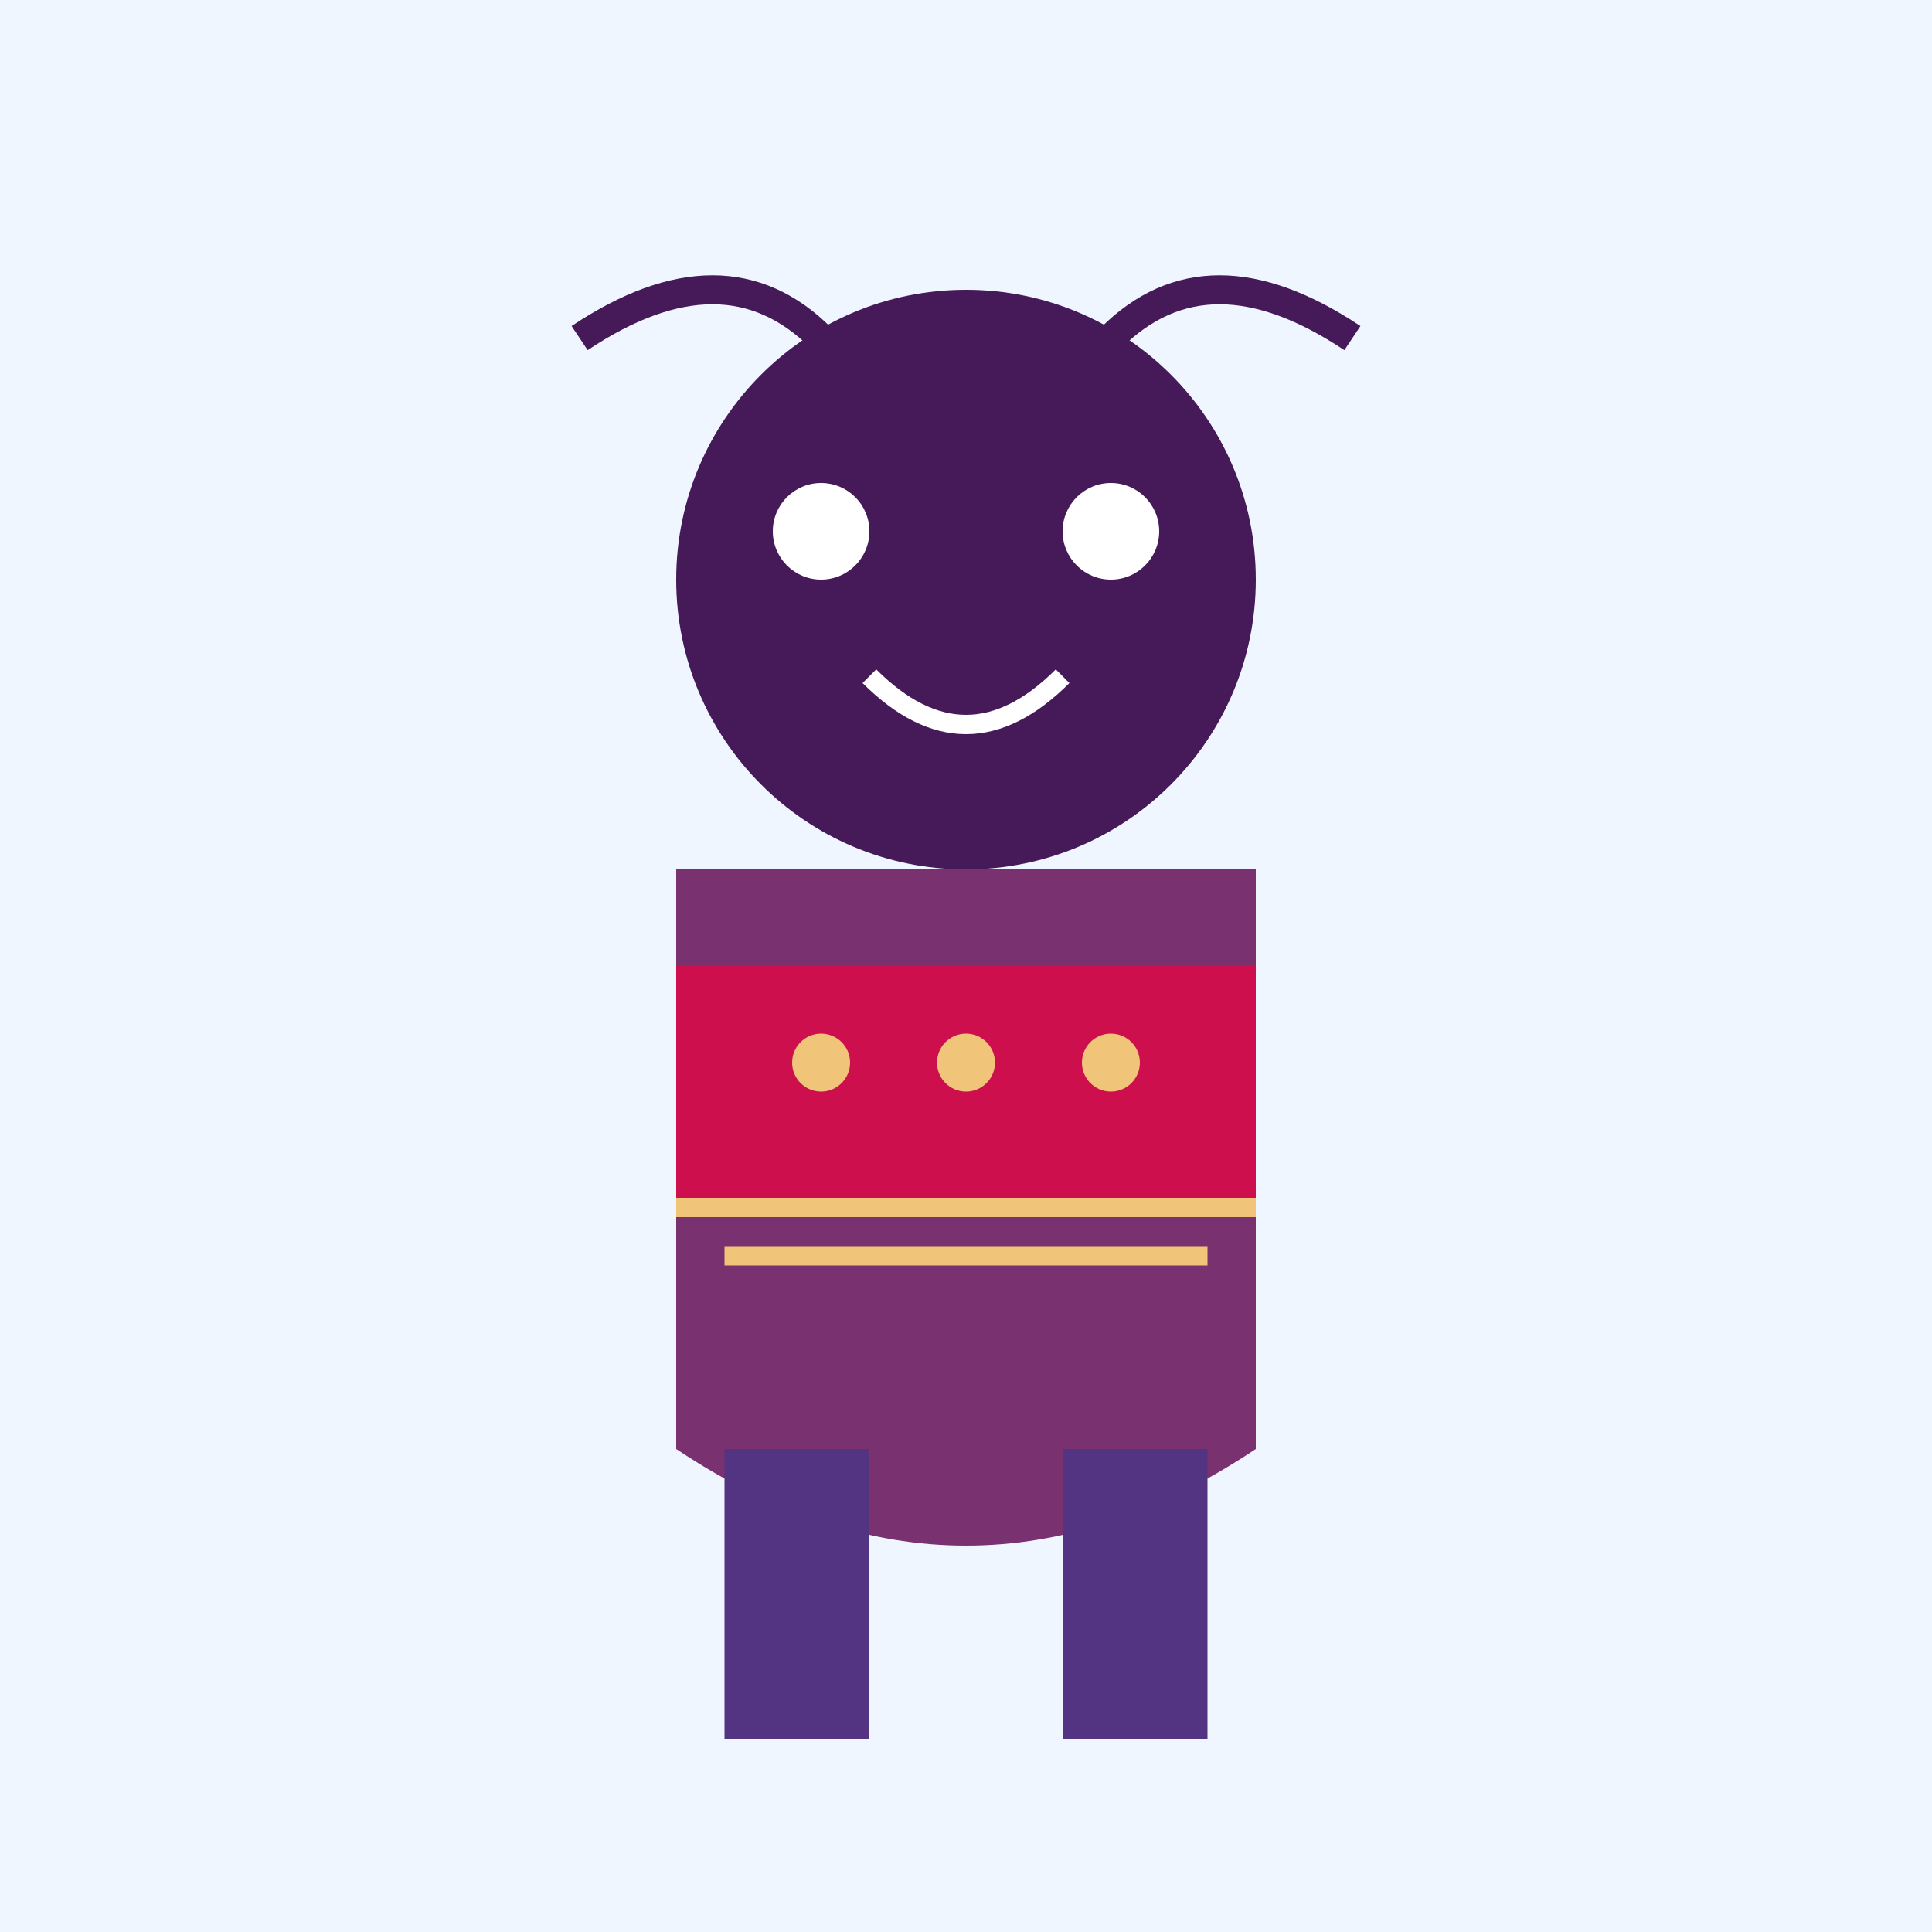
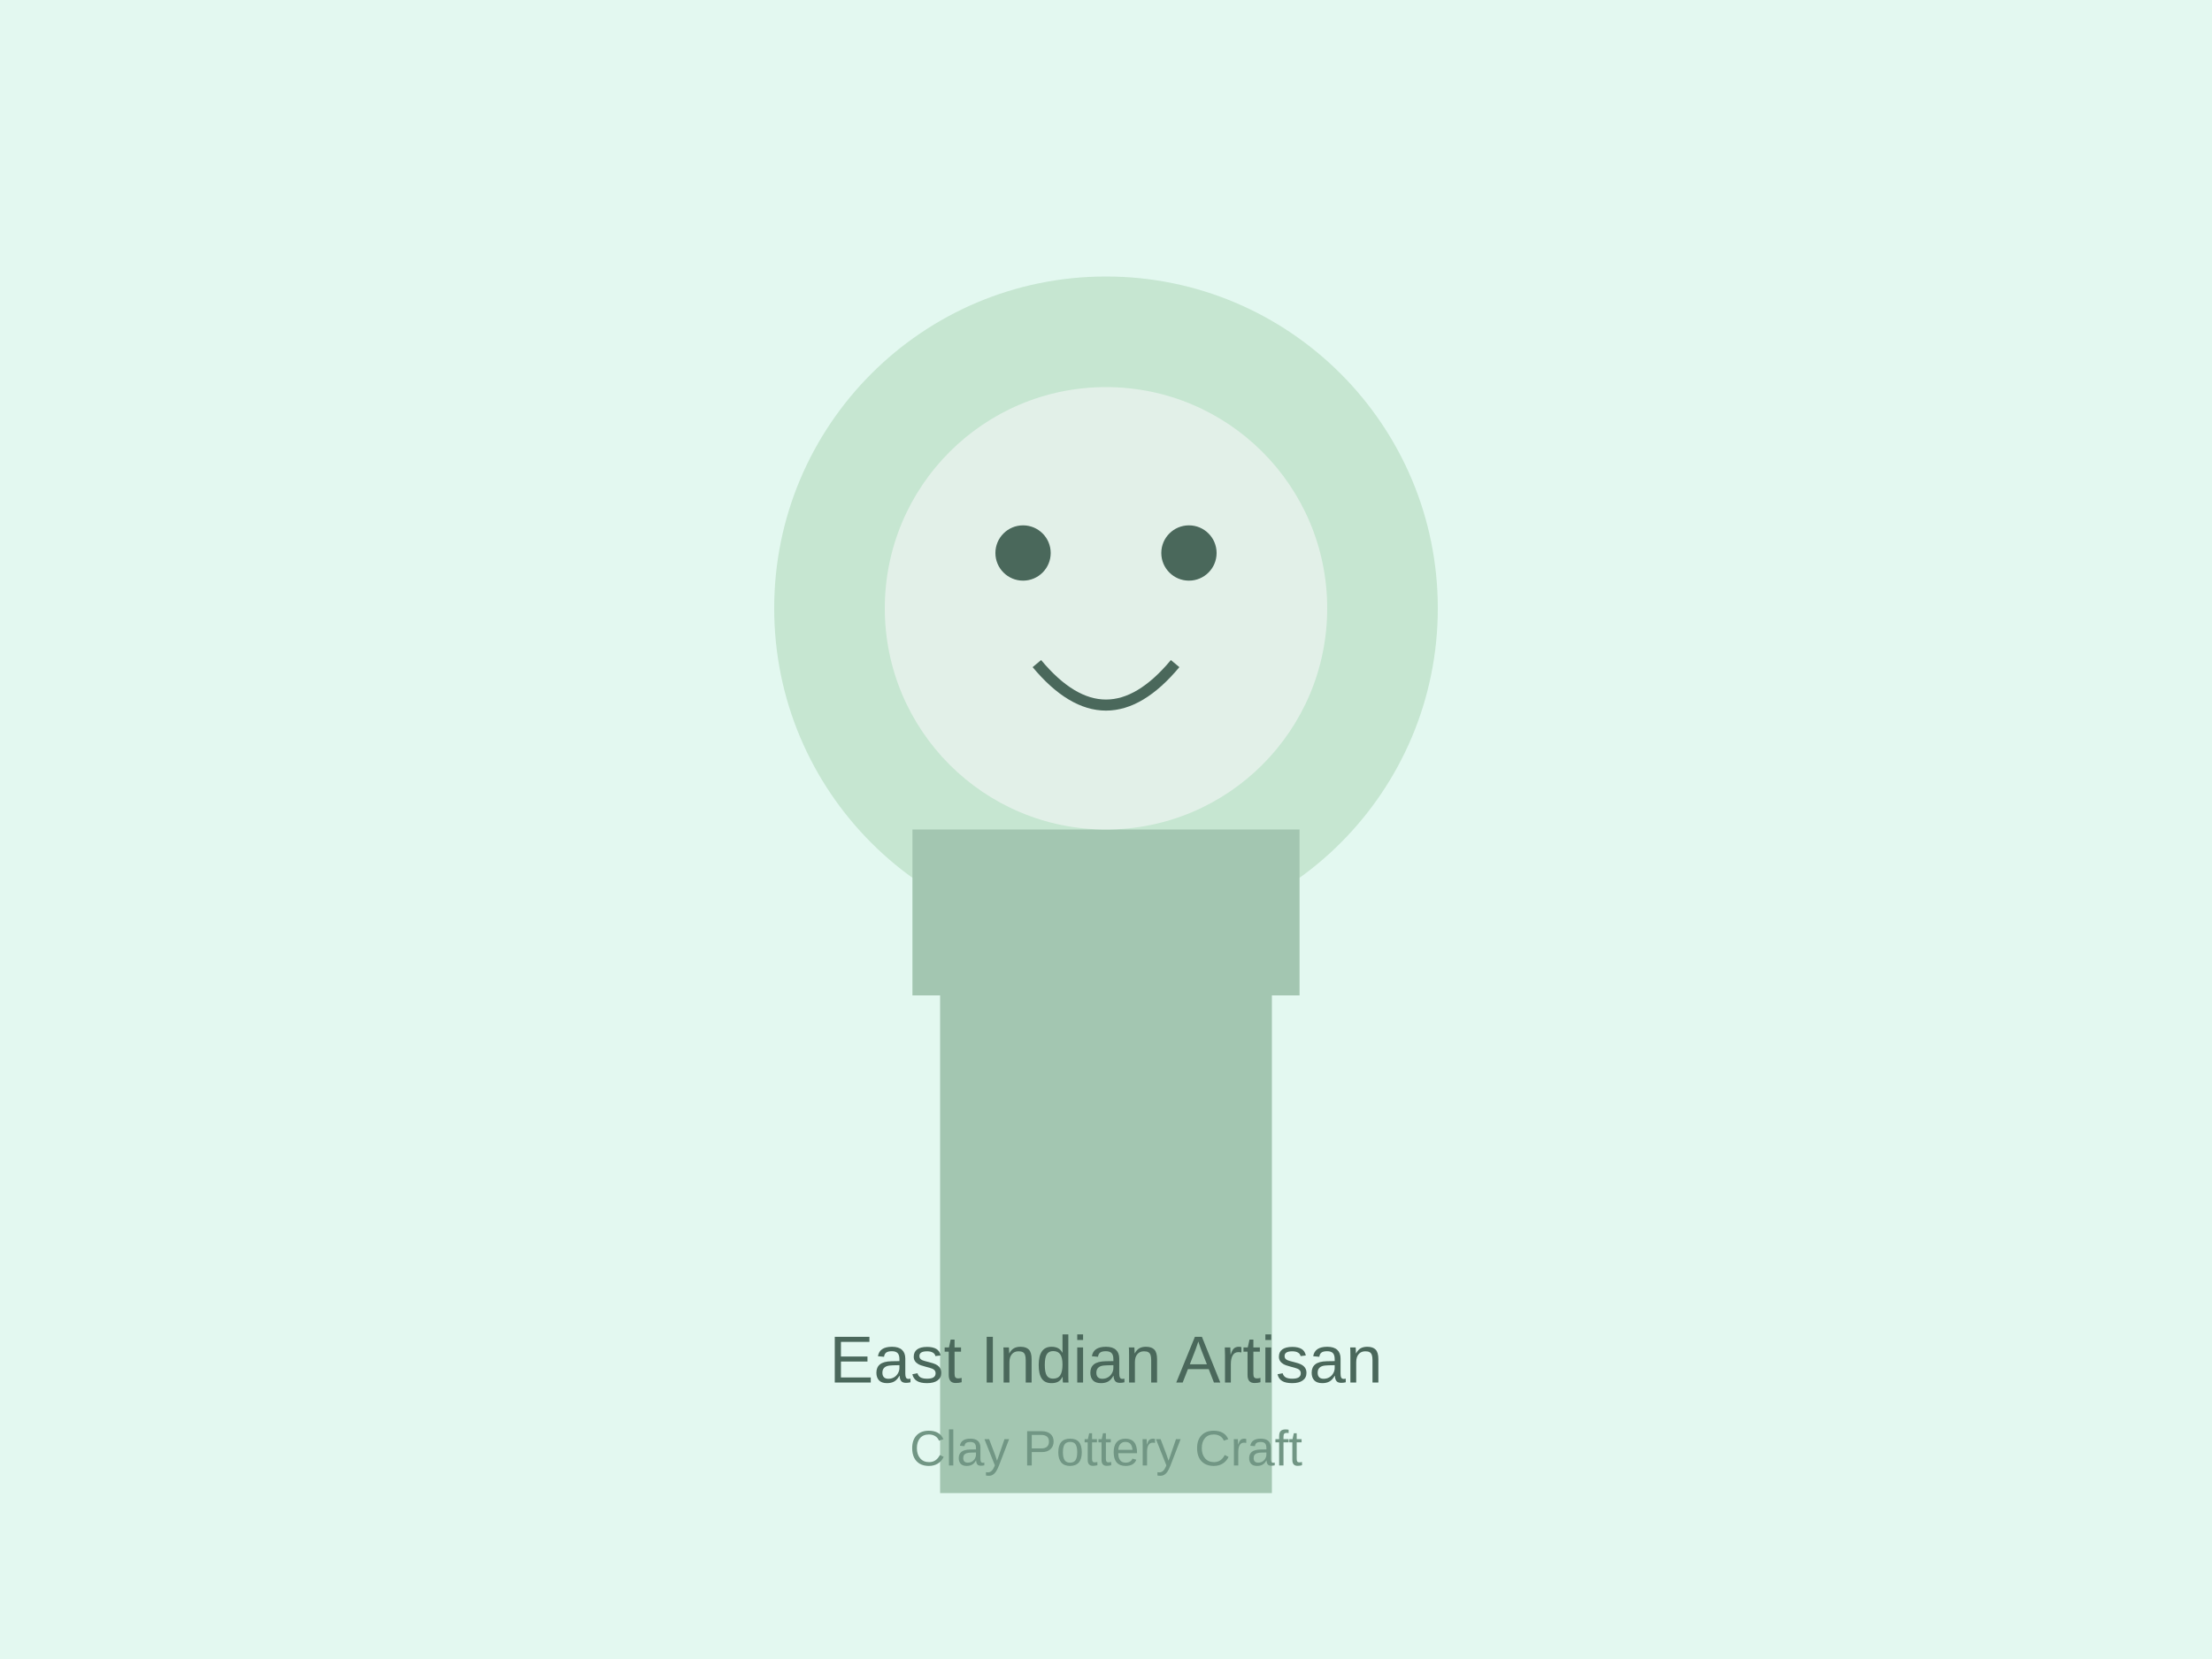
- <svg xmlns="http://www.w3.org/2000/svg" viewBox="0 0 200 200">
-   <rect width="200" height="200" fill="#eff6ff" />
-   <circle cx="100" cy="60" r="30" fill="#461959" />
-   <path d="M70,90 L130,90 L130,150 Q100,170 70,150 Z" fill="#7a316f" />
-   <rect x="75" y="150" width="15" height="30" fill="#533483" />
-   <rect x="110" y="150" width="15" height="30" fill="#533483" />
-   <circle cx="85" cy="55" r="5" fill="#fff" />
-   <circle cx="115" cy="55" r="5" fill="#fff" />
-   <path d="M90,70 Q100,80 110,70" fill="none" stroke="#fff" stroke-width="2" />
-   <path d="M60,35 Q75,25 85,35" fill="none" stroke="#461959" stroke-width="3" />
-   <path d="M140,35 Q125,25 115,35" fill="none" stroke="#461959" stroke-width="3" />
-   <rect x="70" y="100" width="60" height="25" fill="#cd104d" />
-   <path d="M70,125 H130" stroke="#f0c57a" stroke-width="2" />
-   <path d="M75,130 H125" stroke="#f0c57a" stroke-width="2" />
-   <circle cx="85" cy="110" r="3" fill="#f0c57a" />
-   <circle cx="100" cy="110" r="3" fill="#f0c57a" />
-   <circle cx="115" cy="110" r="3" fill="#f0c57a" />
+ <svg xmlns="http://www.w3.org/2000/svg" width="800" height="600">
+   <rect width="100%" height="100%" fill="#e3f8f0" />
+   <circle cx="400" cy="220" r="120" fill="#c6e6d1" />
+   <rect x="340" y="360" width="120" height="180" fill="#a3c6b1" />
+   <rect x="330" y="300" width="140" height="60" fill="#a3c6b1" />
+   <circle cx="400" cy="220" r="80" fill="#e2f0e8" />
+   <circle cx="370" cy="200" r="10" fill="#4a685b" />
+   <circle cx="430" cy="200" r="10" fill="#4a685b" />
+   <path d="M 375 240 Q 400 270 425 240" stroke="#4a685b" stroke-width="4" fill="none" />
+   <text x="400" y="500" font-family="Arial" font-size="24" text-anchor="middle" fill="#4a685b">East Indian Artisan</text>
+   <text x="400" y="530" font-family="Arial" font-size="18" text-anchor="middle" fill="#719684">Clay Pottery Craft</text>
</svg>
